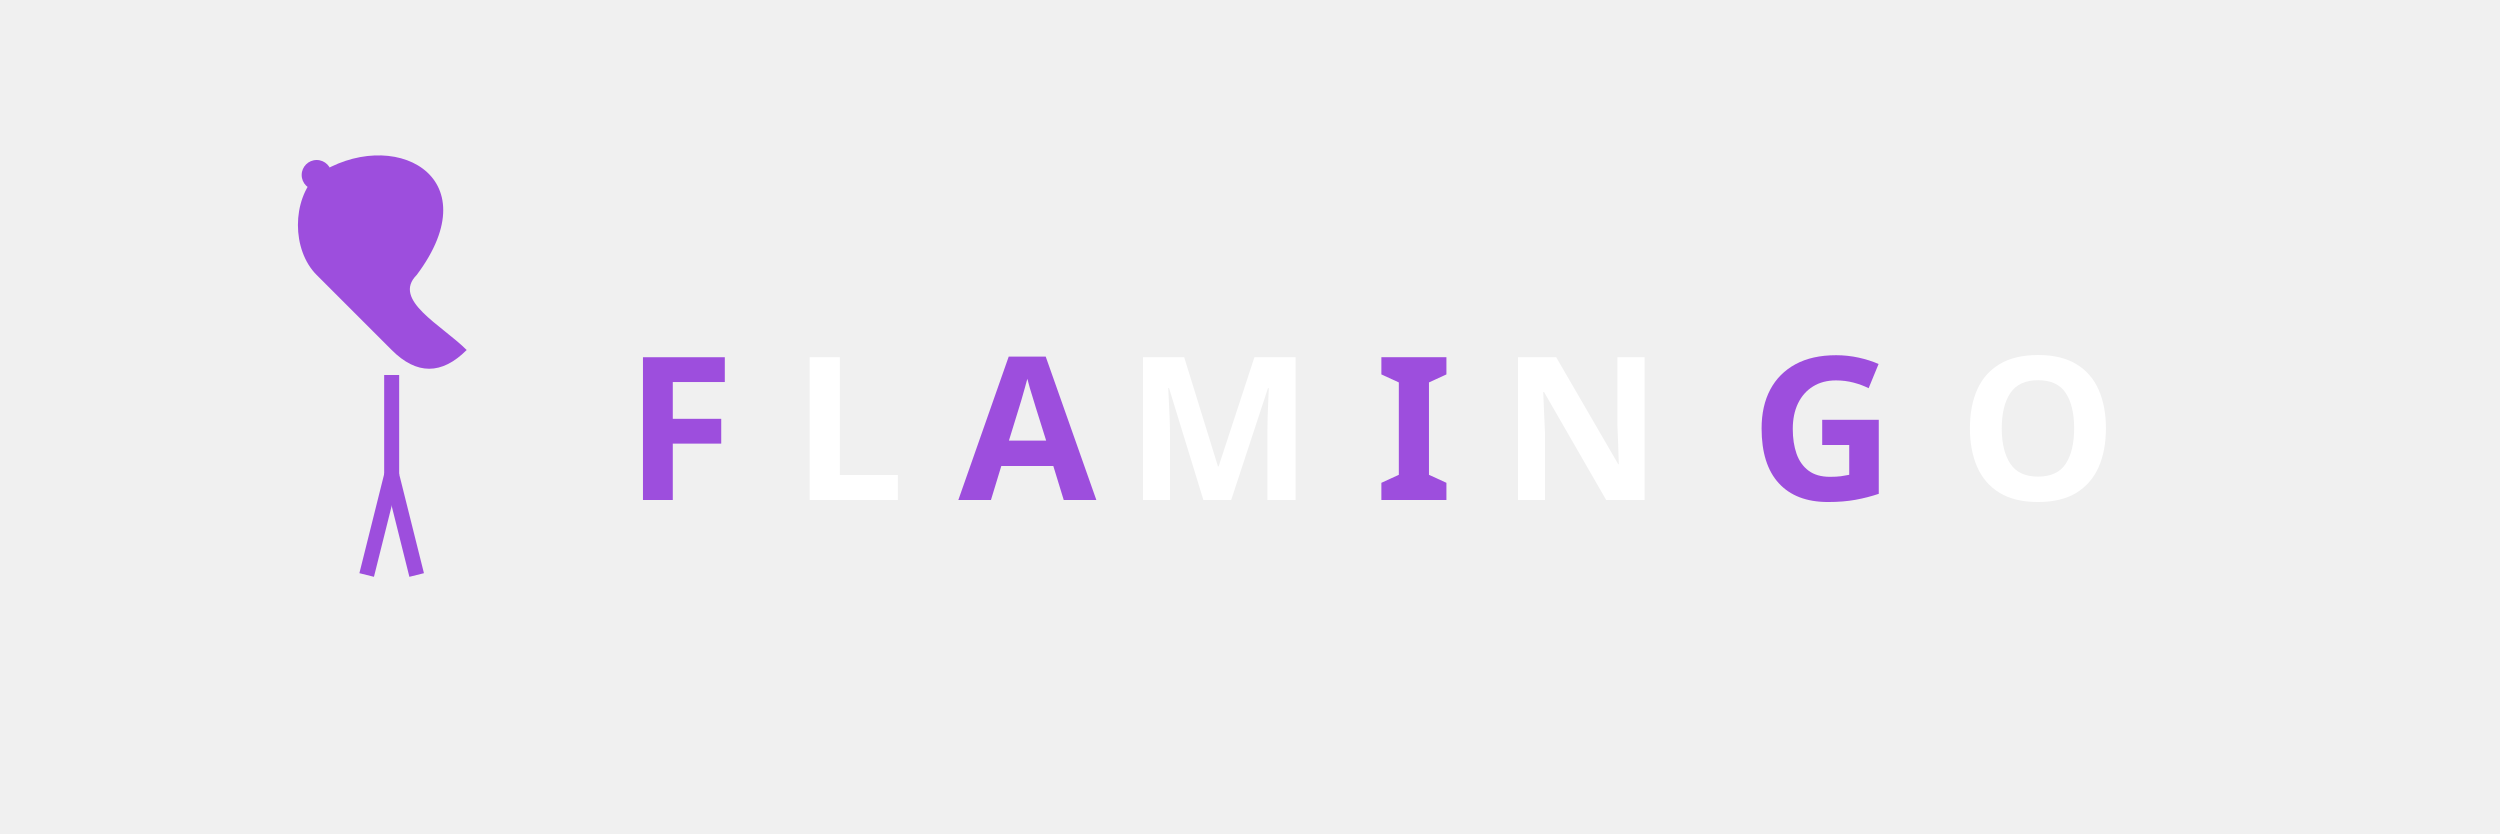
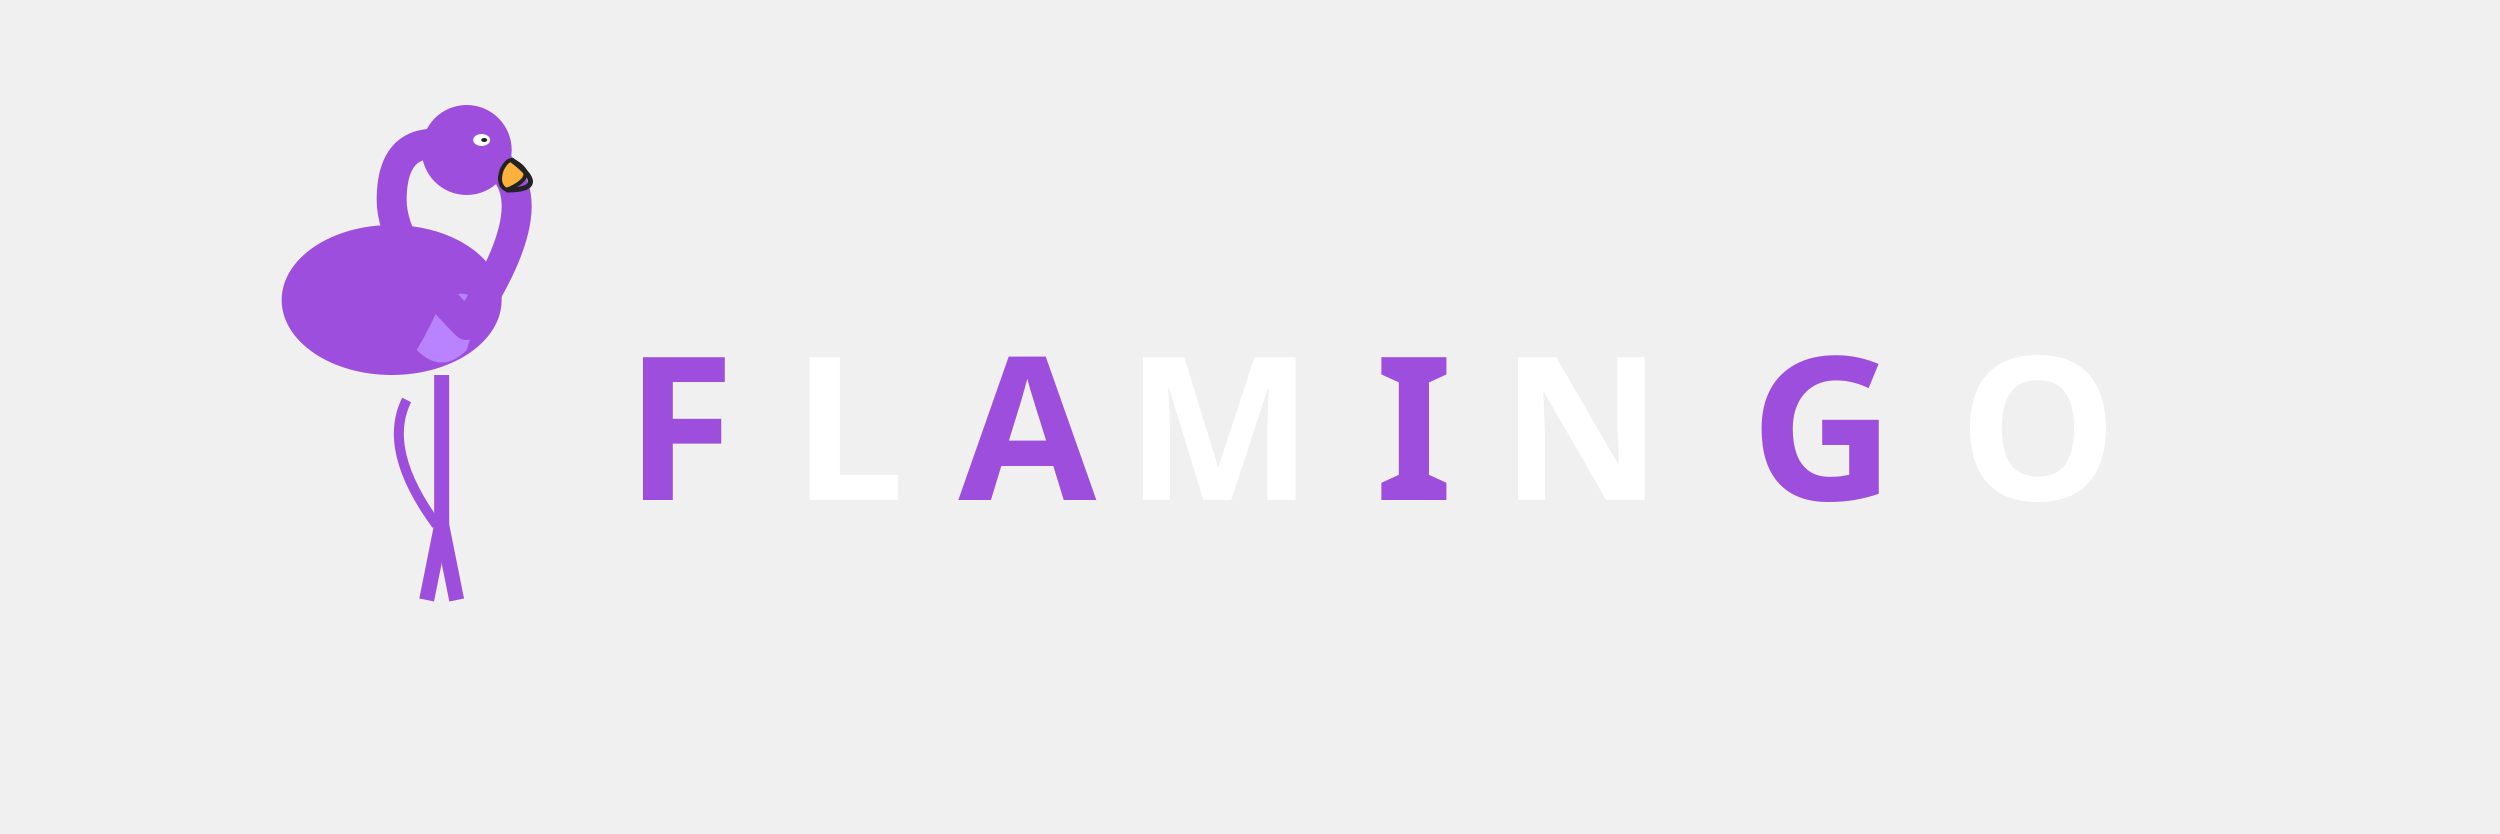
<svg xmlns="http://www.w3.org/2000/svg" width="600" height="200" viewBox="0 0 600 200">
  <g transform="translate(40,30) scale(1.2)">
-     <path d="M30 10 C 45 0, 65 10, 50 30 C 45 35, 55 40, 60 45 C 55 50, 50 50, 45 45 C 40 40, 35 35, 30 30 C 25 25, 25 15, 30 10 Z" fill="#9D4EDD" />
-     <circle cx="30" cy="10" r="3" fill="#9D4EDD" />
-     <line x1="45" y1="50" x2="45" y2="70" stroke="#9D4EDD" stroke-width="3" />
-     <line x1="45" y1="70" x2="40" y2="90" stroke="#9D4EDD" stroke-width="3" />
-     <line x1="45" y1="70" x2="50" y2="90" stroke="#9D4EDD" stroke-width="3" />
+     <ellipse cx="45" cy="35" rx="22" ry="15" fill="#9D4EDD" />
+     <path d="M55 35 Q65 30, 60 45 Q55 50, 50 45 Q53 40, 55 35 Z" fill="#B983FF" />
+     <path d="M60 40 Q80 10, 60 5 Q45 0, 45 15 Q45 25, 60 40" fill="none" stroke="#9D4EDD" stroke-width="6" stroke-linecap="round" />
+     <circle cx="60" cy="5" r="9" fill="#9D4EDD" />
+     <ellipse cx="63" cy="3" rx="1.7" ry="1.2" fill="#fff" />
+     <ellipse cx="63.5" cy="3" rx="0.6" ry="0.4" fill="#222" />
+     <path d="M69 7 Q75 10, 68 13 Q66 12, 67 9 Q68 7, 69 7 Z" fill="#FBB13C" stroke="#222" stroke-width="0.8" />
+     <path d="M69 7 Q77 13, 68 13" fill="none" stroke="#222" stroke-width="1" />
+     <line x1="55" y1="50" x2="55" y2="80" stroke="#9D4EDD" stroke-width="3" />
+     <line x1="55" y1="80" x2="52" y2="95" stroke="#9D4EDD" stroke-width="3" />
+     <line x1="55" y1="80" x2="58" y2="95" stroke="#9D4EDD" stroke-width="3" />
+     <path d="M48 55 Q43 65, 54 80" fill="none" stroke="#9D4EDD" stroke-width="2" />
  </g>
  <g font-family="Outfit, sans-serif" font-size="48" font-weight="700">
    <text x="150" y="120" fill="#9D4EDD">F</text>
    <text x="190" y="120" fill="#FFFFFF">L</text>
    <text x="230" y="120" fill="#9D4EDD">A</text>
    <text x="270" y="120" fill="#FFFFFF">M</text>
    <text x="330" y="120" fill="#9D4EDD">I</text>
    <text x="360" y="120" fill="#FFFFFF">N</text>
    <text x="420" y="120" fill="#9D4EDD">G</text>
    <text x="470" y="120" fill="#FFFFFF">O</text>
  </g>
</svg>
